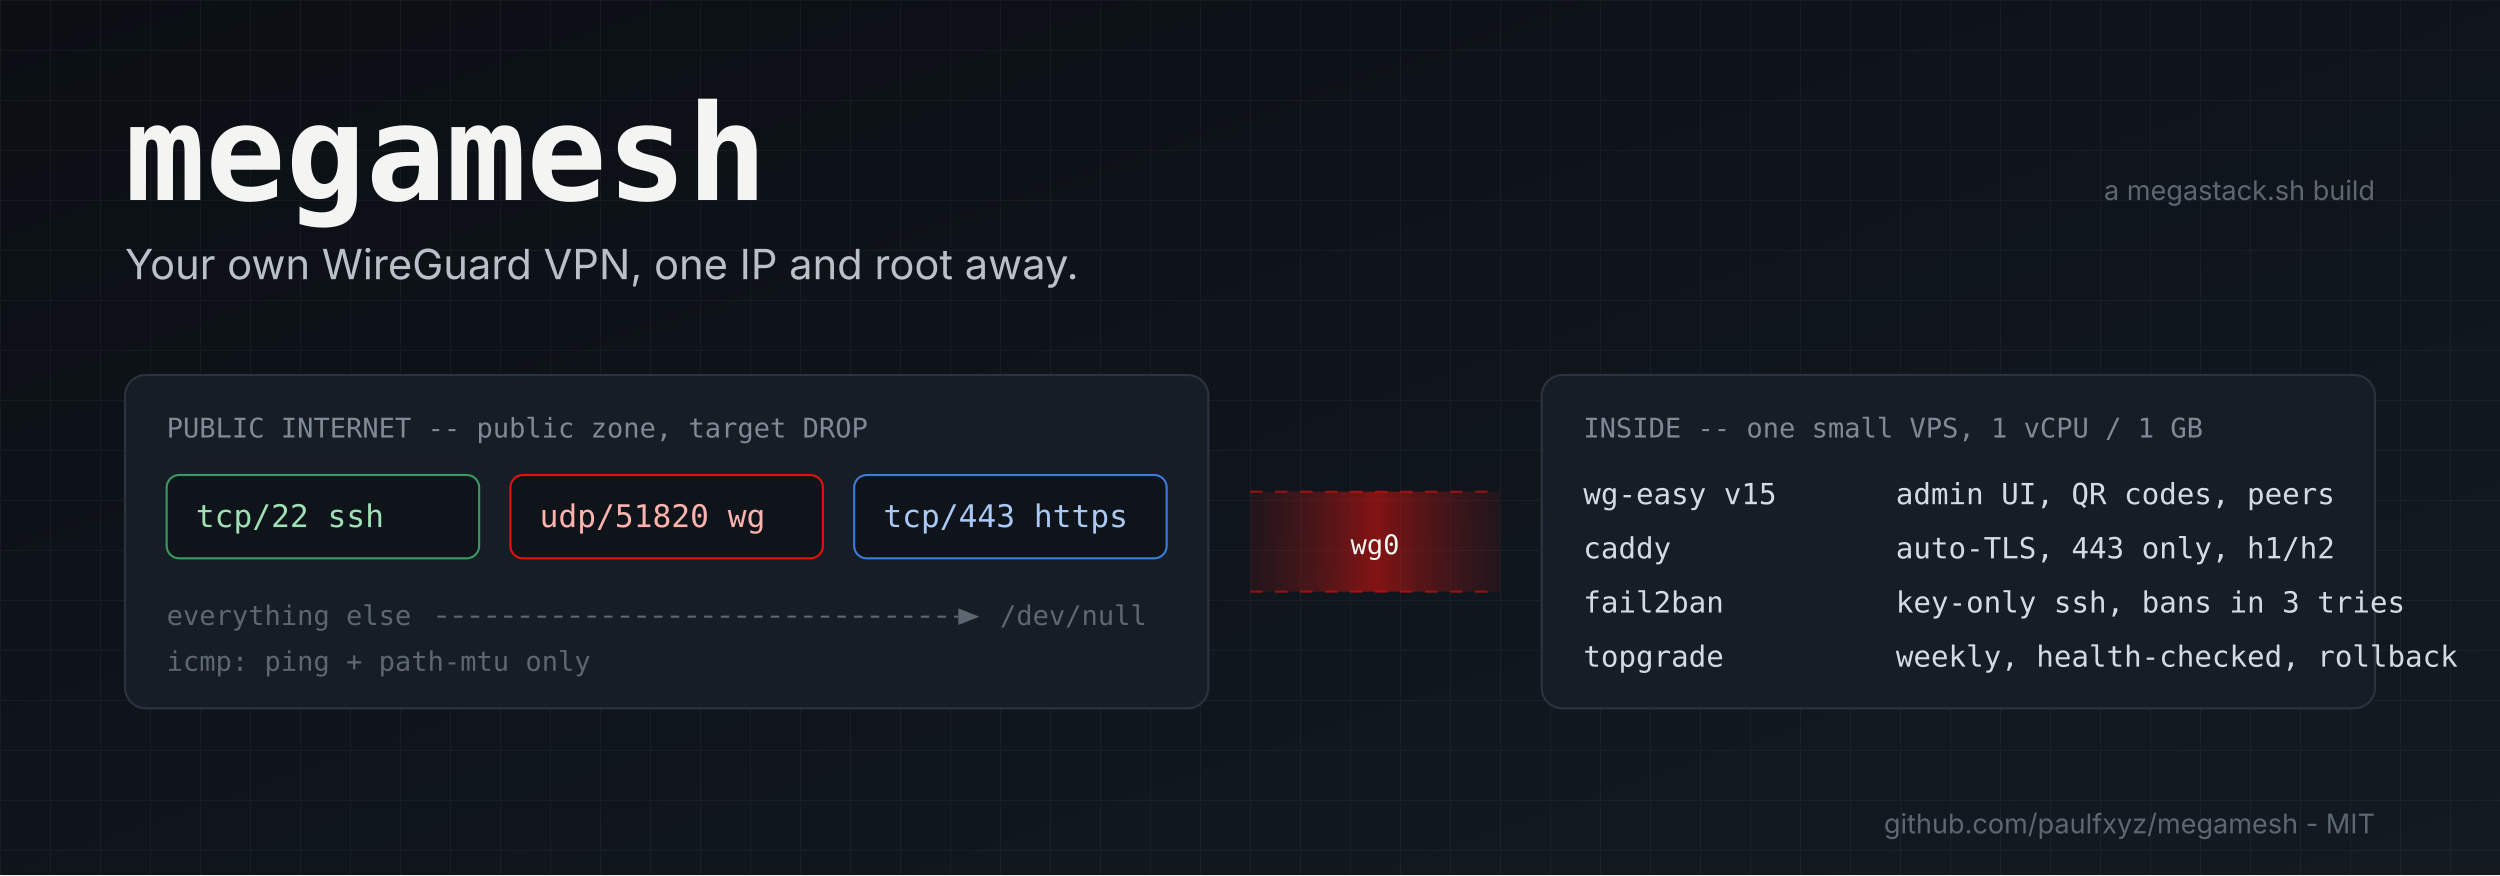
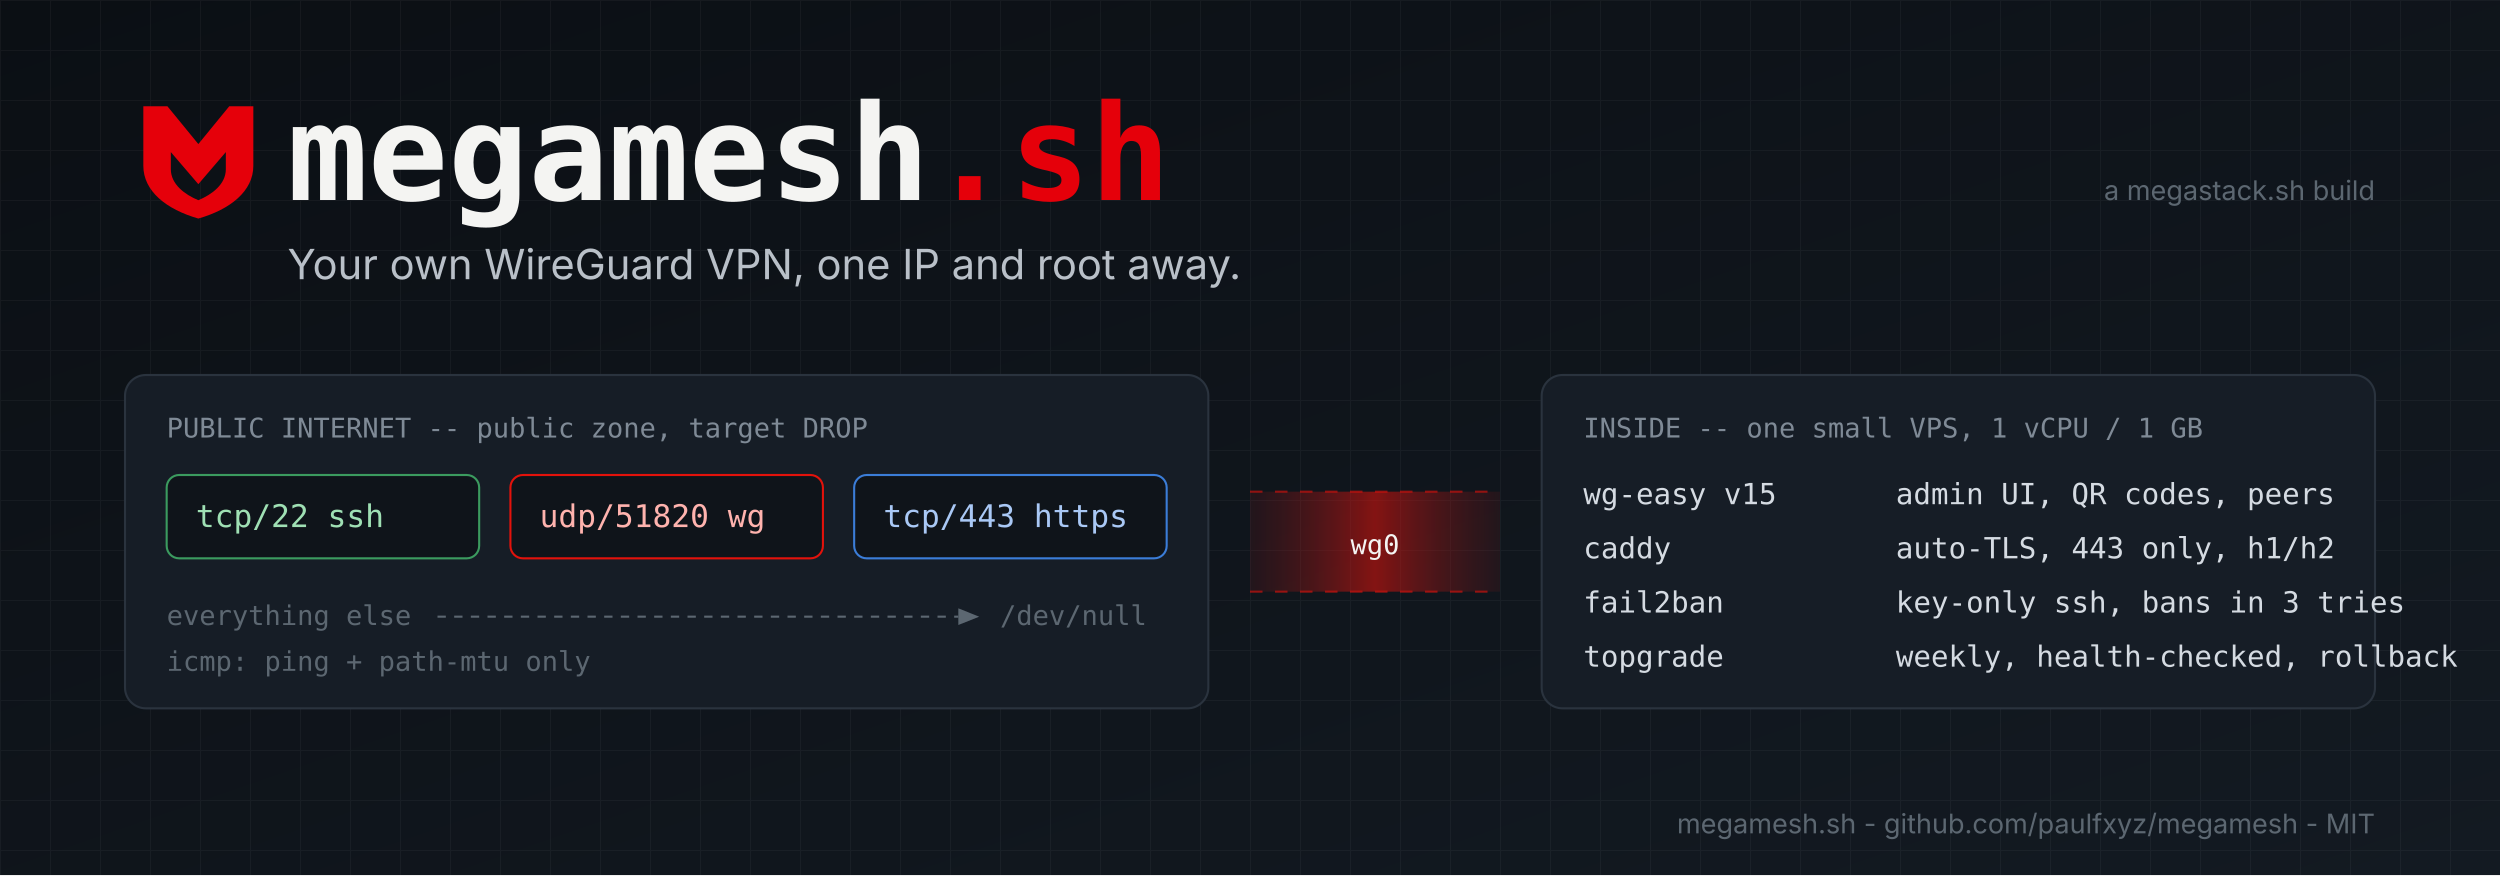
- <svg xmlns="http://www.w3.org/2000/svg" viewBox="0 0 1200 420" width="1200" height="420" role="img" aria-label="megamesh: the public internet sees three doors — SSH, WireGuard and HTTPS — everything else is dropped. Behind them, a WireGuard tunnel, wg-easy and Caddy on a 1 GB VPS.">
+ <svg xmlns="http://www.w3.org/2000/svg" viewBox="0 0 1200 420" width="1200" height="420" role="img" aria-label="Megamesh: the public internet sees three doors — SSH, WireGuard and HTTPS — everything else is dropped. Behind them, a WireGuard tunnel, wg-easy and Caddy on a 1 GB VPS.">
  <defs>
    <linearGradient id="bg" x1="0" y1="0" x2="1" y2="1">
      <stop offset="0" stop-color="#0b0f14" />
      <stop offset="1" stop-color="#131a22" />
    </linearGradient>
    <linearGradient id="tunnel" x1="0" y1="0" x2="1" y2="0">
      <stop offset="0" stop-color="#88171a" stop-opacity="0.15" />
      <stop offset="0.5" stop-color="#e3120b" stop-opacity="0.55" />
      <stop offset="1" stop-color="#88171a" stop-opacity="0.15" />
    </linearGradient>
    <pattern id="grid" width="24" height="24" patternUnits="userSpaceOnUse">
      <path d="M24 0H0V24" fill="none" stroke="#ffffff" stroke-opacity="0.04" />
    </pattern>
  </defs>
  <rect width="1200" height="420" fill="url(#bg)" />
  <rect width="1200" height="420" fill="url(#grid)" />
-   <text x="60" y="96" font-family="ui-monospace, SFMono-Regular, Menlo, Consolas, monospace" font-size="64" font-weight="700" fill="#f4f4f2">megamesh</text>
-   <text x="60" y="134" font-family="Inter, -apple-system, Segoe UI, Helvetica, Arial, sans-serif" font-size="20" fill="#b9c0c8">Your own WireGuard VPN, one IP and root away.</text>
+   <g transform="translate(60,40) scale(1.1)">
+     <path fill="#E5000A" fill-rule="evenodd" d="M8 10 H18.5 L32 26.5 L45.5 10 H56 V36 C56 47 46 55 32 59 C18 55 8 47 8 36 Z M20 30 L32 44 L44 30 V37.5 C44 44 38 48.5 32 51 C26 48.5 20 44 20 37.5 Z" />
+   </g>
+   <text x="138" y="96" font-family="ui-monospace, SFMono-Regular, Menlo, Consolas, monospace" font-size="64" font-weight="700" fill="#f4f4f2">megamesh<tspan fill="#E5000A">.sh</tspan>
+   </text>
+   <text x="138" y="134" font-family="Inter, -apple-system, Segoe UI, Helvetica, Arial, sans-serif" font-size="20" fill="#b9c0c8">Your own WireGuard VPN, one IP and root away.</text>
  <text x="1140" y="96" text-anchor="end" font-family="Inter, -apple-system, Segoe UI, Helvetica, Arial, sans-serif" font-size="13" fill="#5c6771">a megastack.sh build</text>
  <g transform="translate(60,180)">
    <rect x="0" y="0" width="520" height="160" rx="10" fill="#161d26" stroke="#2a333e" />
    <text x="20" y="30" font-family="ui-monospace, Menlo, Consolas, monospace" font-size="13" fill="#7f8a96">PUBLIC INTERNET -- public zone, target DROP</text>
    <g font-family="ui-monospace, Menlo, Consolas, monospace" font-size="15">
      <rect x="20" y="48" width="150" height="40" rx="6" fill="#0f141a" stroke="#3b9b5f" />
      <text x="34" y="73" fill="#9fe0b4">tcp/22   ssh</text>
      <rect x="185" y="48" width="150" height="40" rx="6" fill="#0f141a" stroke="#e3120b" />
      <text x="199" y="73" fill="#ffb3ae">udp/51820 wg</text>
      <rect x="350" y="48" width="150" height="40" rx="6" fill="#0f141a" stroke="#3b7dd8" />
      <text x="364" y="73" fill="#a9c8f5">tcp/443 https</text>
      <text x="20" y="120" fill="#5c6771" font-size="13">everything else</text>
      <line x1="150" y1="116" x2="400" y2="116" stroke="#5c6771" stroke-dasharray="4 4" />
      <polygon points="400,112 410,116 400,120" fill="#5c6771" />
      <text x="420" y="120" fill="#5c6771" font-size="13">/dev/null</text>
      <text x="20" y="142" fill="#5c6771" font-size="13">icmp: ping + path-mtu only</text>
    </g>
  </g>
  <g transform="translate(600,236)">
    <rect x="0" y="0" width="120" height="48" fill="url(#tunnel)" />
    <path d="M0 0 H120 M0 48 H120" stroke="#e3120b" stroke-opacity="0.6" stroke-dasharray="6 6" />
    <text x="60" y="30" text-anchor="middle" font-family="ui-monospace, Menlo, Consolas, monospace" font-size="13" fill="#f4f4f2">wg0</text>
  </g>
  <g transform="translate(740,180)">
    <rect x="0" y="0" width="400" height="160" rx="10" fill="#161d26" stroke="#2a333e" />
    <text x="20" y="30" font-family="ui-monospace, Menlo, Consolas, monospace" font-size="13" fill="#7f8a96">INSIDE -- one small VPS, 1 vCPU / 1 GB</text>
    <g font-family="ui-monospace, Menlo, Consolas, monospace" font-size="14" fill="#d5dbe2">
      <text x="20" y="62">wg-easy v15</text>
      <text x="170" y="62">admin UI, QR codes, peers</text>
      <text x="20" y="88">caddy</text>
      <text x="170" y="88">auto-TLS, 443 only, h1/h2</text>
      <text x="20" y="114">fail2ban</text>
      <text x="170" y="114">key-only ssh, bans in 3 tries</text>
      <text x="20" y="140">topgrade</text>
      <text x="170" y="140">weekly, health-checked, rollback</text>
    </g>
  </g>
-   <text x="1140" y="400" text-anchor="end" font-family="Inter, -apple-system, Segoe UI, Helvetica, Arial, sans-serif" font-size="13" fill="#5c6771">github.com/paulfxyz/megamesh - MIT</text>
+   <text x="1140" y="400" text-anchor="end" font-family="Inter, -apple-system, Segoe UI, Helvetica, Arial, sans-serif" font-size="13" fill="#5c6771">megamesh.sh - github.com/paulfxyz/megamesh - MIT</text>
</svg>
